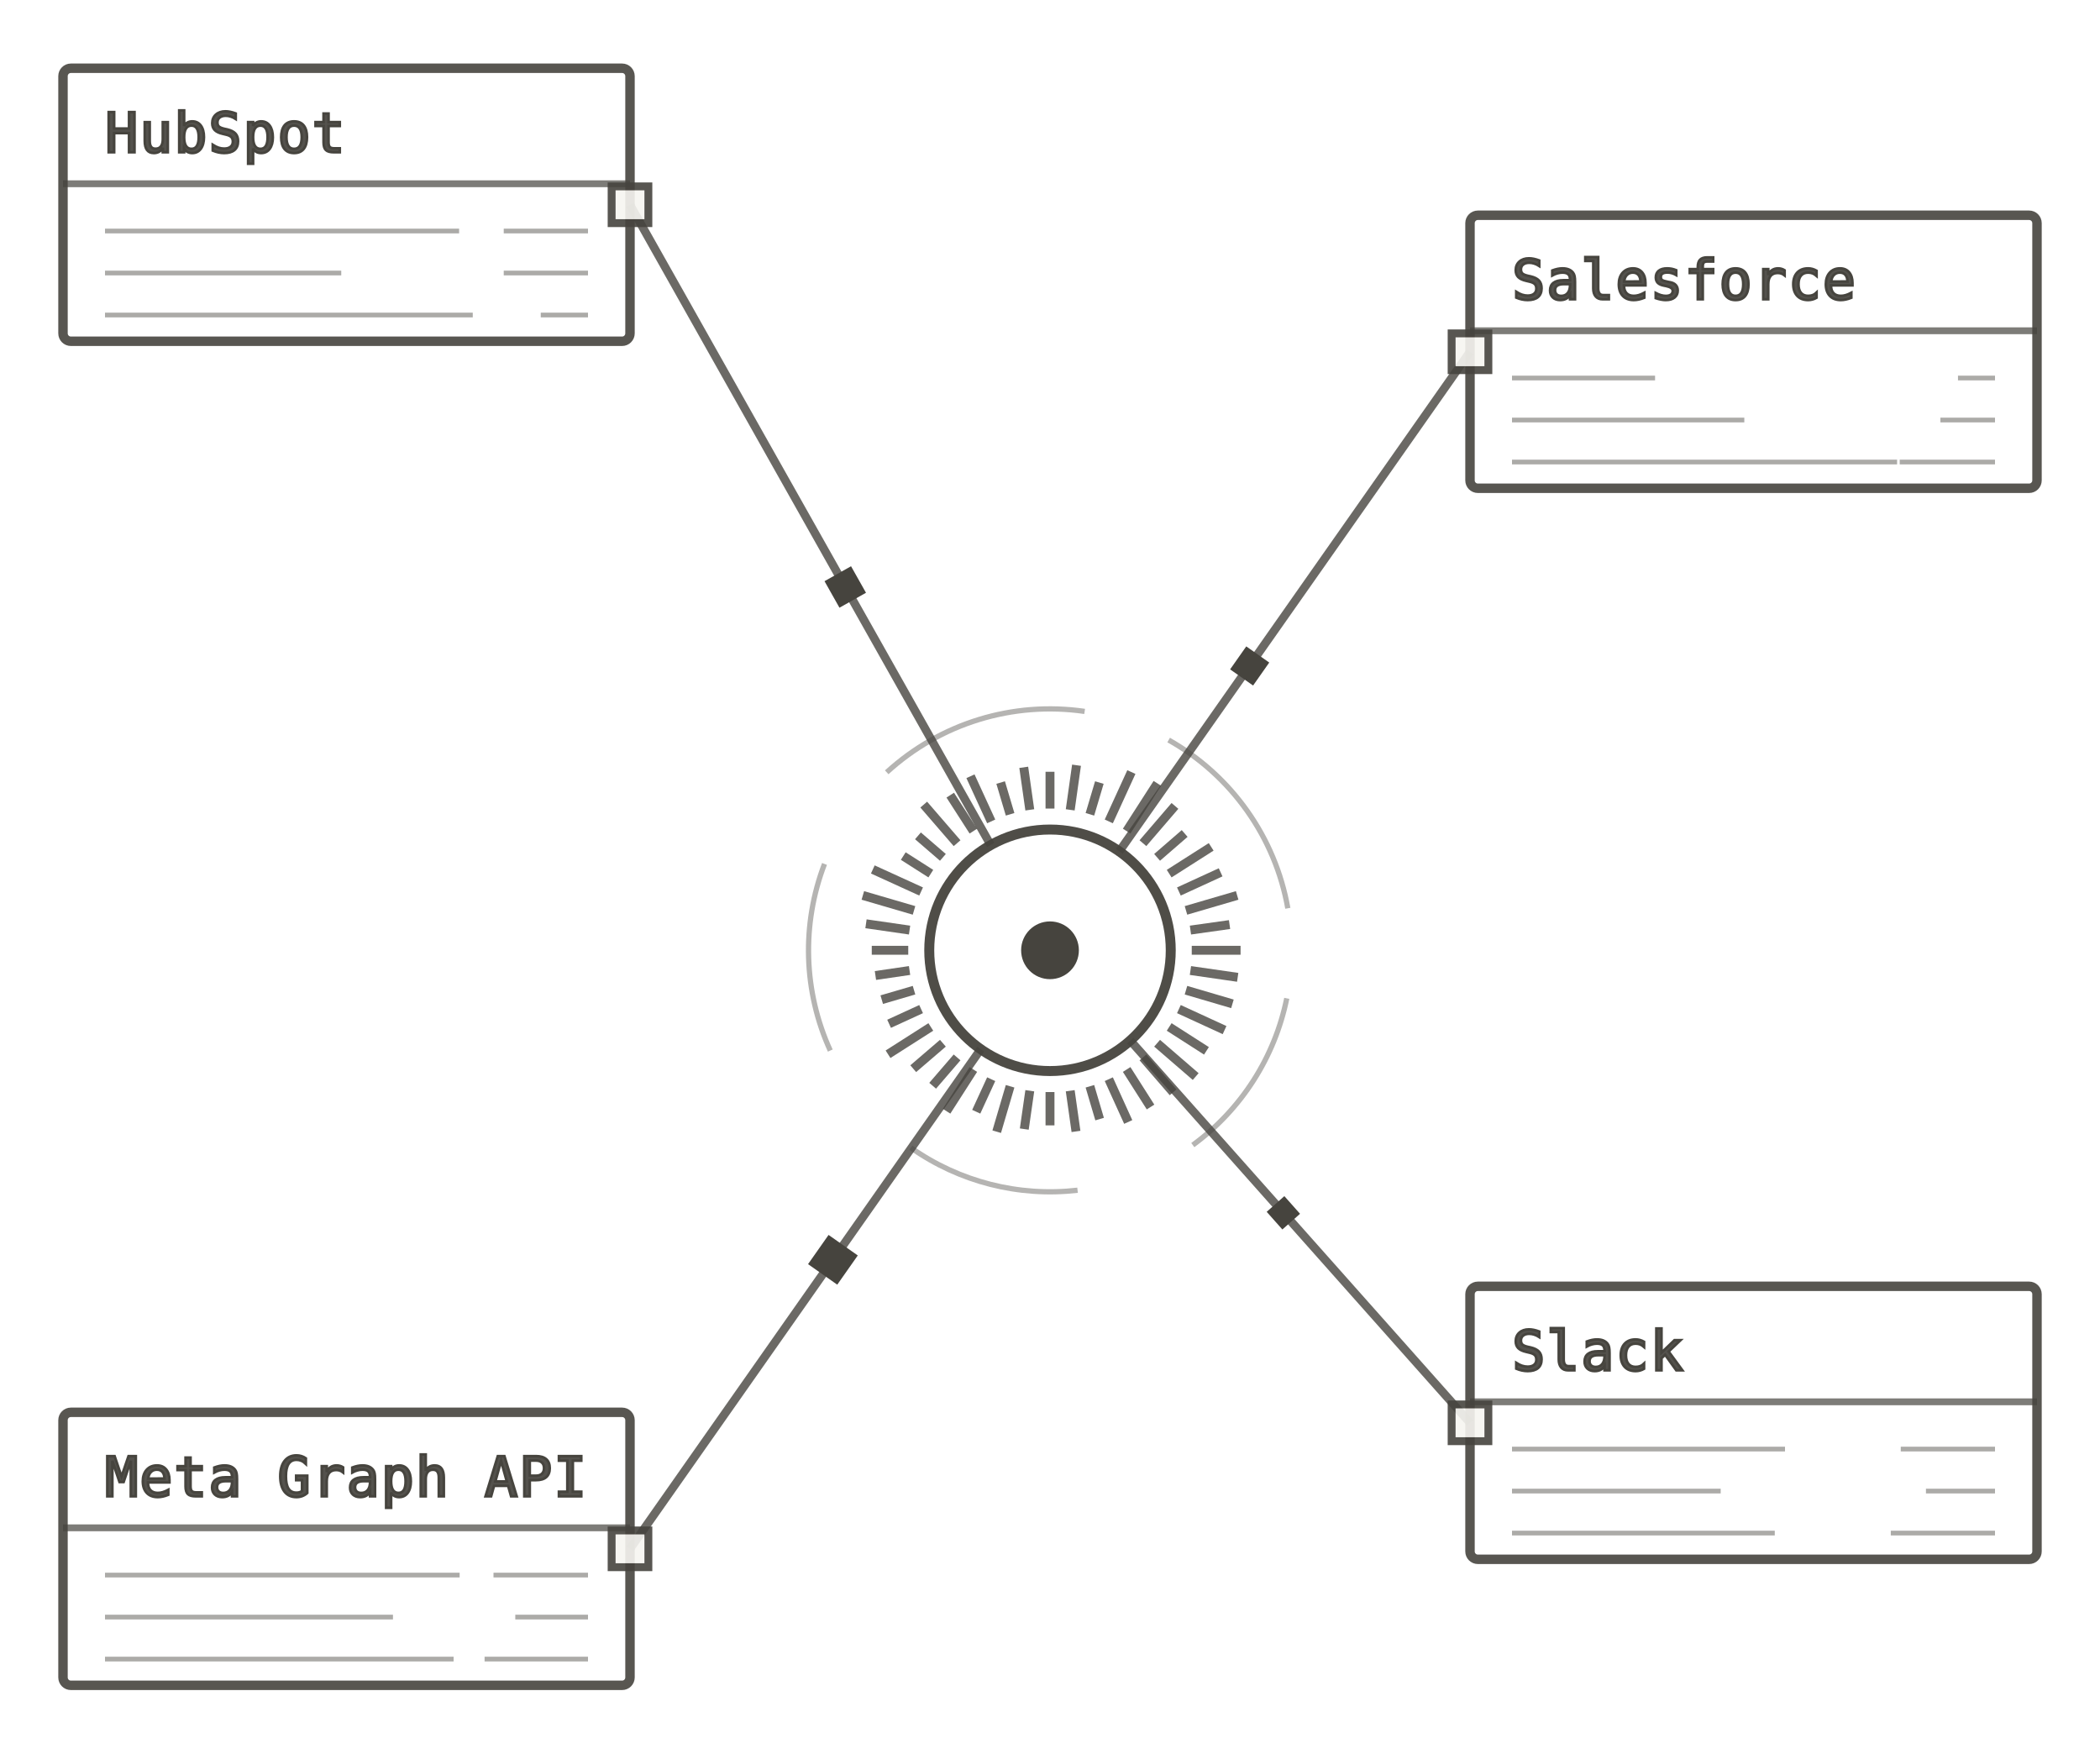
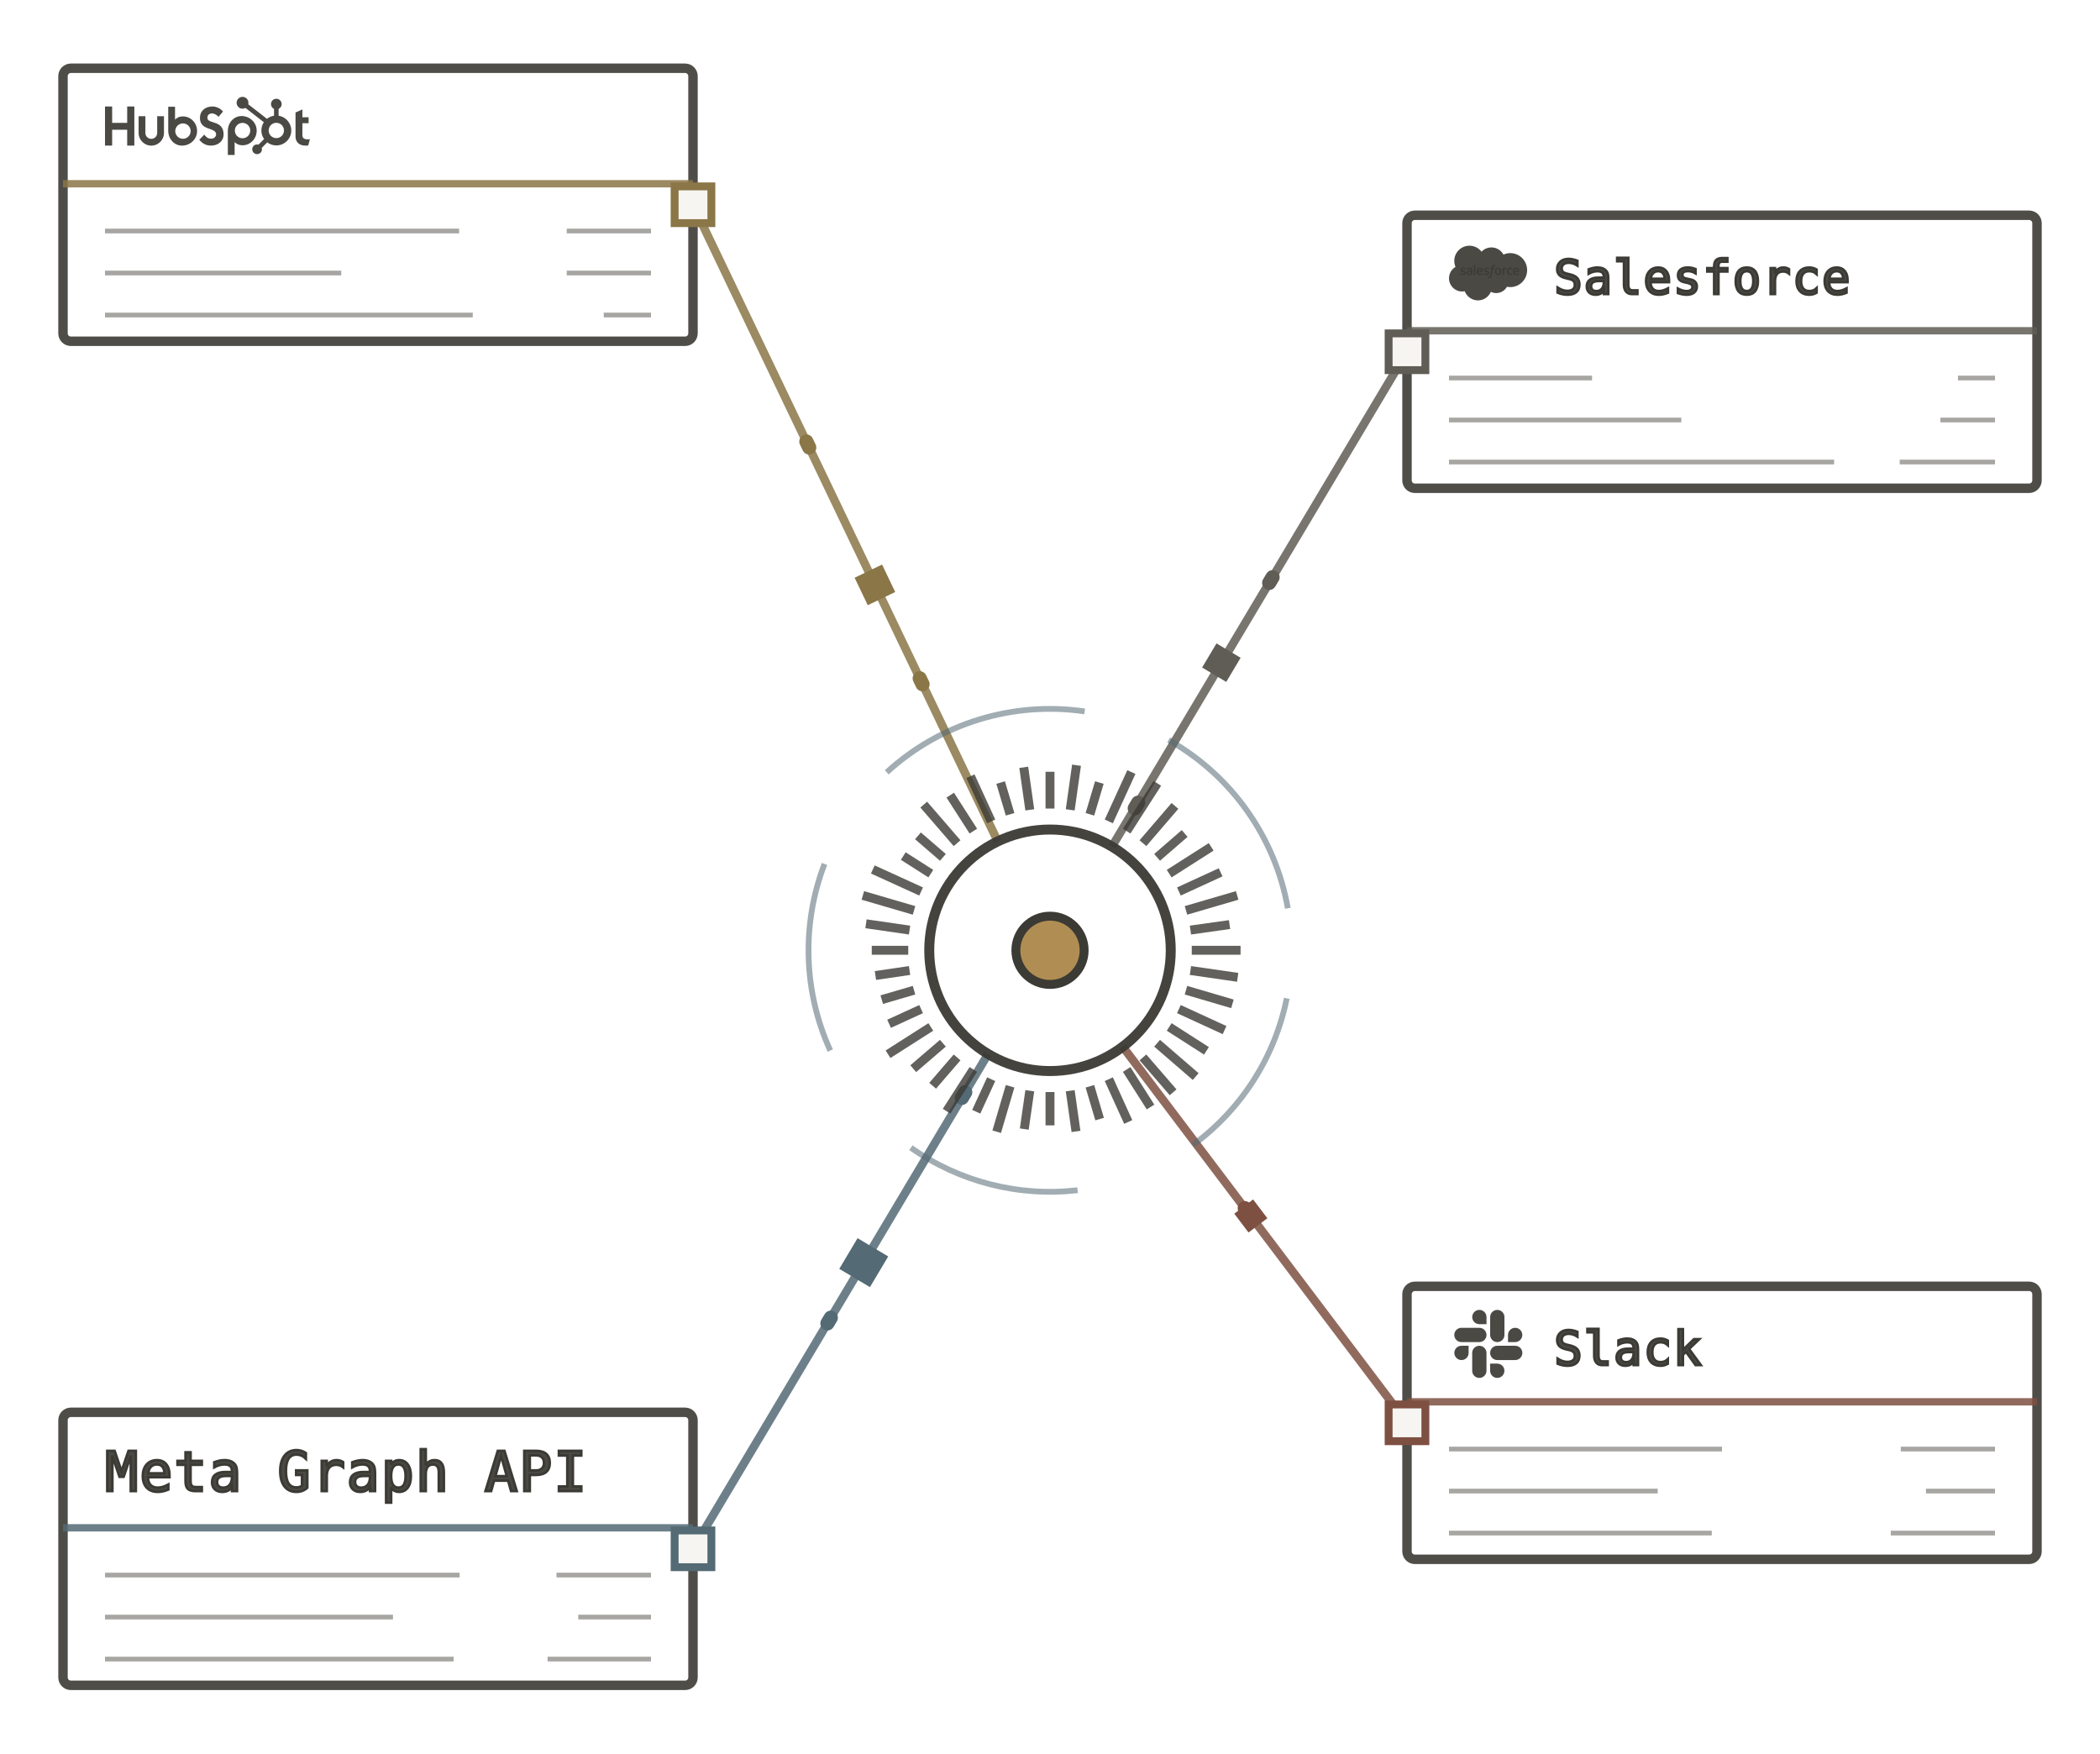
<svg xmlns="http://www.w3.org/2000/svg" viewBox="0 38 800 668" fill="none" role="presentation">
-   <g stroke="#46443e" fill="none">
-     <path d="M240 116L377.4 359.9M560 172L426.4 362.3M240 628L373.6 437.7M560 580L430.6 434.4" stroke-width="3.2" opacity="0.8" />
-     <path d="M490.2 418.3A92 92 0 0 1 454.4 474.2M410.5 491.4A92 92 0 0 1 347 475.2M316.3 438.2A92 92 0 0 1 314.1 367.1M337.8 332.2A92 92 0 0 1 413.2 309M445.2 319.9A92 92 0 0 1 490.6 384" stroke-width="2" opacity="0.4" />
-     <path d="M40 126L174.9 126M191.9 126L224 126M40 142L130 142M191.9 142L224 142M40 158L180.1 158M206 158L224 158M576 182L630.5 182M745.9 182L760 182M576 198L664.5 198M739.2 198L760 198M576 214L722.7 214M723.7 214L760 214M40 638L175.1 638M188 638L224 638M40 654L149.7 654M196.3 654L224 654M40 670L172.8 670M184.6 670L224 670M576 590L680 590M724.1 590L760 590M576 606L655.5 606M733.7 606L760 606M576 622L676.1 622M720.3 622L760 622" stroke-width="1.8" opacity="0.45" />
-     <path d="M24 108L240 108M560 164L776 164M24 620L240 620M560 572L776 572" stroke-width="2.6" opacity="0.7" />
+   <style>
+   .bit { stroke-dasharray: 2.5 97.5; stroke-linecap: round; animation-name: bit; animation-timing-function: linear; animation-iteration-count: infinite; }
+   @keyframes bit { from { stroke-dashoffset: 0; } to { stroke-dashoffset: 100; } }
+   .b0 { animation-duration: 3.40s; animation-delay: -0.00s; }
+   .b1 { animation-duration: 3.85s; animation-delay: -0.90s; }
+   .b2 { animation-duration: 4.30s; animation-delay: -1.80s; }
+   .b3 { animation-duration: 4.75s; animation-delay: -2.70s; }
+   @media (prefers-reduced-motion: reduce) {
+     .bit { animation: none; stroke-dashoffset: 62; }
+   }
+ </style>
+   <g stroke="#3b3a34" fill="none">
+     <path d="M40 126L174.9 126M215.9 126L248 126M40 142L130 142M215.9 142L248 142M40 158L180.1 158M230 158L248 158M552 182L606.5 182M745.9 182L760 182M552 198L640.5 198M739.2 198L760 198M552 214L698.7 214M723.7 214L760 214M40 638L175.1 638M212 638L248 638M40 654L149.7 654M220.3 654L248 654M40 670L172.8 670M208.6 670L248 670M552 590L656 590M724.1 590L760 590M552 606L631.5 606M733.7 606L760 606M552 622L652.1 622M720.3 622L760 622" stroke-width="1.8" opacity="0.45" />
    <g stroke-width="3.6" opacity="0.9">
-       <rect x="24" y="64" width="216" height="104" rx="3" />
-       <rect x="560" y="120" width="216" height="104" rx="3" />
-       <rect x="24" y="576" width="216" height="104" rx="3" />
-       <rect x="560" y="528" width="216" height="104" rx="3" />
+       <rect x="24" y="64" width="240" height="104" rx="3" />
+       <rect x="536" y="120" width="240" height="104" rx="3" />
+       <rect x="24" y="576" width="240" height="104" rx="3" />
+       <rect x="536" y="528" width="240" height="104" rx="3" />
    </g>
-     <g stroke-width="3" opacity="0.9" fill="#f6f5f1">
-       <rect x="233" y="109" width="14" height="14" />
-       <rect x="553" y="165" width="14" height="14" />
-       <rect x="233" y="621" width="14" height="14" />
-       <rect x="553" y="573" width="14" height="14" />
+     <g fill="#3b3a34" fill-opacity="0.92" stroke="none" transform="translate(40 74.9) scale(0.0408) translate(0 0)">
+       <defs>
+     
+   </defs>
+       <g id="HubSpot_Logo" data-name="HubSpot Logo">
+         <g>
+           <polygon points="207.213 306.956 66.717 306.956 66.717 454.956 0 454.956 0 89.777 66.717 89.777 66.717 242.77 207.213 242.77 207.213 89.777 273.915 89.777 273.915 454.956 207.213 454.956 207.213 306.956" />
+           <path d="M487.389,336.922c0,30.414-24.775,55.161-55.183,55.161s-55.175-24.747-55.175-55.161v-156.409h-63.176v156.409c0,65.254,53.093,118.334,118.351,118.334s118.337-53.08,118.337-118.334v-156.409h-63.154v156.409Z" />
+           <path d="M956.173,196.617c0-32.068,21.226-42.237,44.464-42.237,18.712,0,43.472,14.241,59.627,31.545l41.43-48.838c-20.703-27.972-62.642-47.311-97.008-47.311-68.741,0-118.268,40.193-118.268,106.84,0,123.616,151.117,84.432,151.117,153.636,0,21.342-20.714,40.182-44.459,40.182-37.41,0-49.545-18.315-66.721-37.649l-45.998,47.811c29.328,36.122,65.706,54.447,109.171,54.447,65.194,0,117.756-40.7,117.756-104.3,0-137.35-151.112-94.612-151.112-154.127Z" />
+           <path d="M1891.044,396.619c-37.384,0-47.994-16.163-47.994-40.937v-109.66h58.105v-55.586h-58.105v-73.29l-64.167,28.803v223.382c0,57.114,39.404,85.926,93.46,85.926,8.086,0,19.216-.522,25.286-2.021l15.67-57.609c-7.073.488-15.156.992-22.255.992Z" />
+           <path d="M728.198,182.343c-31.337,0-53.21,9.096-74.334,29.83v-120.215h-63.378v222.795c0,83.391,60.291,140.504,128.034,140.504,75.304,0,141.284-58.129,141.284-136.451,0-77.33-60.842-136.462-131.606-136.462ZM727.804,391.472c-39.703,0-71.884-32.183-71.884-71.883s32.181-71.883,71.884-71.883,71.882,32.184,71.882,71.883-32.184,71.883-71.882,71.883Z" />
+           <path d="M1416.266,315.515c0-78.323-65.98-136.451-141.284-136.451-67.743,0-128.034,57.113-128.034,140.504v222.795h63.378v-120.215c21.124,20.734,42.997,29.83,74.334,29.83,70.764,0,131.606-59.132,131.606-136.462ZM1356.148,314.733c0,39.699-32.184,71.883-71.882,71.883s-71.884-32.184-71.884-71.883,32.181-71.883,71.884-71.883,71.882,32.183,71.882,71.883Z" />
+           <path d="M1621.06,175.994v-63.662c16.616-7.85,28.259-24.661,28.259-44.172v-1.471c0-26.924-22.03-48.953-48.953-48.953h-1.47c-26.925,0-48.955,22.029-48.955,48.953v1.471c0,19.51,11.645,36.324,28.262,44.173v63.662c-24.741,3.822-47.348,14.026-66,29.043l-174.793-135.972c1.15-4.428,1.957-8.99,1.962-13.778C1339.412,24.793,1314.722.039,1284.225,0c-30.497-.038-55.251,24.652-55.29,55.149-.037,30.496,24.652,55.249,55.15,55.288,9.939.012,19.137-2.81,27.201-7.396l171.944,133.759c-14.625,22.072-23.188,48.512-23.188,76.973,0,29.799,9.412,57.359,25.322,80.031l-52.291,52.291c-4.134-1.24-8.425-2.108-12.965-2.108-25.059,0-45.375,20.316-45.375,45.375s20.317,45.375,45.375,45.375,45.375-20.316,45.375-45.375c0-4.538-.867-8.83-2.108-12.964l51.725-51.724c23.478,17.924,52.715,28.689,84.534,28.689,77.092,0,139.588-62.498,139.588-139.592,0-69.789-51.27-127.446-118.163-137.778ZM1599.635,385.339c-39.526,0-71.572-32.041-71.572-71.567s32.046-71.567,71.572-71.567,71.567,32.042,71.567,71.567-32.046,71.567-71.567,71.567Z" />
+         </g>
+       </g>
    </g>
-     <text x="40" y="96" font-family="ui-monospace, SFMono-Regular, Menlo, monospace" font-size="21" letter-spacing="0.5" fill="#46443e" fill-opacity="0.92">HubSpot</text>
-     <text x="576" y="152" font-family="ui-monospace, SFMono-Regular, Menlo, monospace" font-size="21" letter-spacing="0.5" fill="#46443e" fill-opacity="0.92">Salesforce</text>
-     <text x="40" y="608" font-family="ui-monospace, SFMono-Regular, Menlo, monospace" font-size="21" letter-spacing="0.5" fill="#46443e" fill-opacity="0.92">Meta Graph API</text>
-     <text x="576" y="560" font-family="ui-monospace, SFMono-Regular, Menlo, monospace" font-size="21" letter-spacing="0.5" fill="#46443e" fill-opacity="0.92">Slack</text>
-     <path d="M454 400L472.6 400M453.5 407.7L471.5 410.3M451.8 415.2L469.5 420.4M449.1 422.4L466.5 430.4M445.4 429.2L459.6 438.3M440.8 435.4L455.5 448.1M435.4 440.8L446.9 454.1M429.2 445.4L438.3 459.7M422.4 449.1L429.8 465.4M415.2 451.8L418.9 464.3M407.7 453.5L409.9 469M400 454L400 466.7M392.3 453.5L390.2 468.1M384.8 451.8L379.7 469.1M377.6 449.1L371.9 461.5M370.8 445.4L360.6 461.3M364.6 440.8L355.3 451.6M359.2 435.4L347.9 445.1M354.6 429.2L338.3 439.6M350.9 422.4L338.7 428M348.2 415.2L335.9 418.8M346.5 407.7L333.5 409.6M346 400L332.1 400M346.5 392.3L329.9 389.9M348.2 384.8L328.7 379.1M350.9 377.6L332.5 369.2M354.6 370.8L344.1 364.1M359.2 364.6L349.7 356.4M364.6 359.2L351.9 344.5M370.8 354.6L362 340.9M377.6 350.9L369.7 333.7M384.8 348.2L381.2 336.1M392.3 346.5L390 330.3M400 346L400 332M407.7 346.5L410.1 329.5M415.2 348.2L418.8 336.1M422.4 350.9L431 332.1M429.2 354.6L440.9 336.4M435.4 359.2L447.6 345M440.8 364.6L451.3 355.5M445.4 370.8L461.4 360.6M449.1 377.6L465 370.3M451.8 384.8L471.3 379.1M453.5 392.3L468.4 390.2" stroke-width="3.4" opacity="0.8" stroke-linecap="butt" />
-     <circle cx="400" cy="400" r="46" stroke-width="3.8" opacity="0.95" />
-     <g fill="#46443e" stroke="none" opacity="1">
-       <rect x="316.2" y="255.8" width="11.6" height="11.6" transform="rotate(60.6 322 261.6)" />
-       <rect x="470.6" y="286.3" width="10.7" height="10.7" transform="rotate(125.1 476 291.7)" />
-       <rect x="310.5" y="511.1" width="13.6" height="13.6" transform="rotate(-54.9 317.3 517.9)" />
-       <rect x="484.4" y="495.5" width="9" height="9" transform="rotate(-131.6 488.9 500)" />
-       <circle cx="400" cy="400" r="11" />
+     <g fill="#3b3a34" fill-opacity="0.92" stroke="none" transform="translate(552 131.6) scale(0.3797) translate(0 0)">
+       <path d="M32.622 5.985C35.15 3.352 38.67 1.716 42.56 1.716C47.733 1.716 52.249 4.602 54.654 8.885C56.744 7.952 59.057 7.43 61.488 7.43C70.819 7.43 78.385 15.062 78.385 24.477C78.385 33.892 70.819 41.524 61.488 41.524C60.347 41.524 59.236 41.408 58.158 41.193C56.042 44.968 52.007 47.52 47.376 47.52C45.438 47.52 43.603 47.073 41.973 46.276C39.827 51.324 34.828 54.864 28.999 54.864C23.169 54.864 17.758 51.025 15.774 45.639C14.907 45.824 14.005 45.919 13.084 45.919C5.858 45.919 0 40 0 32.699C0 27.806 2.632 23.535 6.54 21.248C5.734 19.394 5.288 17.352 5.288 15.204C5.293 6.808 12.107 0 20.517 0C25.453 0 29.84 2.347 32.622 5.985Z" />
+       <path d="M11.356 28.45C11.307 28.58 11.373 28.606 11.39 28.629C11.537 28.735 11.687 28.813 11.837 28.899C12.634 29.323 13.392 29.447 14.181 29.447C15.788 29.447 16.787 28.591 16.787 27.215V27.189C16.787 25.916 15.661 25.452 14.604 25.118L14.466 25.075C13.668 24.816 12.98 24.591 12.98 24.067V24.041C12.98 23.592 13.383 23.26 14.005 23.26C14.699 23.26 15.517 23.491 16.047 23.782C16.047 23.782 16.203 23.883 16.26 23.733C16.292 23.652 16.56 22.929 16.586 22.851C16.617 22.768 16.563 22.704 16.508 22.67C15.903 22.301 15.068 22.051 14.204 22.051H14.043C12.571 22.051 11.543 22.941 11.543 24.214V24.24C11.543 25.582 12.678 26.019 13.737 26.322L13.907 26.374C14.682 26.61 15.347 26.817 15.347 27.359V27.384C15.347 27.883 14.912 28.251 14.215 28.251C13.945 28.251 13.078 28.246 12.145 27.655C12.032 27.589 11.966 27.543 11.88 27.488C11.834 27.459 11.719 27.41 11.669 27.56L11.353 28.442L11.356 28.45Z" />
+       <path d="M34.895 28.45C34.846 28.58 34.912 28.606 34.929 28.629C35.076 28.735 35.226 28.813 35.376 28.899C36.176 29.323 36.931 29.447 37.72 29.447C39.327 29.447 40.326 28.591 40.326 27.215V27.189C40.326 25.916 39.2 25.452 38.143 25.118L38.005 25.075C37.207 24.816 36.519 24.591 36.519 24.067V24.041C36.519 23.592 36.922 23.26 37.544 23.26C38.236 23.26 39.056 23.491 39.586 23.782C39.586 23.782 39.742 23.883 39.799 23.733C39.831 23.652 40.099 22.929 40.125 22.851C40.156 22.768 40.102 22.704 40.047 22.67C39.442 22.301 38.607 22.051 37.743 22.051H37.582C36.11 22.051 35.082 22.941 35.082 24.214V24.24C35.082 25.582 36.217 26.019 37.276 26.322L37.446 26.374C38.221 26.61 38.886 26.817 38.886 27.359V27.384C38.886 27.883 38.451 28.251 37.755 28.251C37.484 28.251 36.617 28.246 35.684 27.655C35.572 27.589 35.505 27.543 35.419 27.488C35.39 27.471 35.255 27.416 35.209 27.56L34.892 28.442L34.895 28.45Z" />
+       <path d="M52.306 24.314C52.174 23.867 51.969 23.476 51.696 23.148C51.422 22.819 51.077 22.554 50.665 22.364C50.256 22.171 49.772 22.076 49.228 22.076C48.683 22.076 48.199 22.174 47.788 22.364C47.379 22.554 47.03 22.819 46.757 23.148C46.483 23.476 46.279 23.867 46.146 24.314C46.014 24.757 45.947 25.241 45.947 25.757C45.947 26.272 46.014 26.756 46.146 27.2C46.279 27.646 46.483 28.038 46.757 28.366C47.03 28.694 47.379 28.956 47.788 29.144C48.199 29.331 48.683 29.426 49.228 29.426C49.772 29.426 50.256 29.331 50.665 29.144C51.074 28.956 51.422 28.694 51.696 28.366C51.969 28.038 52.174 27.646 52.306 27.2C52.439 26.756 52.505 26.272 52.505 25.757C52.505 25.241 52.439 24.757 52.306 24.314ZM50.961 25.754C50.961 26.532 50.817 27.145 50.532 27.58C50.25 28.009 49.821 28.216 49.225 28.216C48.629 28.216 48.202 28.009 47.923 27.58C47.641 27.148 47.5 26.532 47.5 25.754C47.5 24.976 47.644 24.366 47.923 23.937C48.202 23.51 48.629 23.306 49.225 23.306C49.821 23.306 50.247 23.513 50.532 23.937C50.817 24.366 50.961 24.976 50.961 25.754Z" />
+       <path fill-rule="evenodd" clip-rule="evenodd" d="M63.328 28.008C63.285 27.878 63.155 27.927 63.155 27.927C62.959 28.002 62.752 28.071 62.53 28.106C62.305 28.14 62.058 28.158 61.796 28.158C61.148 28.158 60.629 27.965 60.261 27.582C59.889 27.198 59.682 26.582 59.685 25.747C59.685 24.987 59.872 24.416 60.2 23.979C60.526 23.547 61.027 23.322 61.689 23.322C62.242 23.322 62.665 23.385 63.109 23.527C63.109 23.527 63.213 23.573 63.264 23.434C63.383 23.109 63.469 22.876 63.596 22.519C63.63 22.415 63.544 22.372 63.512 22.36C63.339 22.291 62.928 22.182 62.616 22.133C62.325 22.089 61.989 22.066 61.608 22.066C61.044 22.066 60.543 22.161 60.111 22.354C59.682 22.544 59.319 22.809 59.031 23.138C58.743 23.466 58.524 23.858 58.377 24.304C58.23 24.748 58.158 25.234 58.158 25.75C58.158 26.864 58.458 27.763 59.051 28.422C59.644 29.085 60.537 29.419 61.701 29.419C62.389 29.419 63.094 29.281 63.601 29.079C63.601 29.079 63.699 29.033 63.656 28.921L63.328 28.011V28.008Z" />
+       <path fill-rule="evenodd" clip-rule="evenodd" d="M70.196 24.061C70.081 23.631 69.802 23.197 69.615 22.998C69.321 22.684 69.036 22.462 68.751 22.341C68.379 22.183 67.936 22.076 67.449 22.076C66.882 22.076 66.366 22.171 65.948 22.367C65.531 22.563 65.179 22.831 64.903 23.165C64.626 23.499 64.419 23.893 64.287 24.346C64.154 24.792 64.088 25.282 64.088 25.794C64.088 26.307 64.157 26.805 64.292 27.246C64.431 27.689 64.652 28.078 64.952 28.401C65.251 28.726 65.634 28.98 66.095 29.158C66.553 29.334 67.106 29.426 67.743 29.426C69.056 29.423 69.747 29.129 70.032 28.971C70.084 28.942 70.13 28.893 70.07 28.755L69.773 27.922C69.727 27.799 69.603 27.842 69.603 27.842C69.278 27.963 68.817 28.179 67.737 28.179C67.031 28.179 66.51 27.969 66.182 27.643C65.848 27.312 65.68 26.822 65.655 26.131H70.196C70.196 26.131 70.317 26.131 70.329 26.016C70.335 25.967 70.484 25.083 70.194 24.061H70.196ZM65.678 25.011C65.741 24.579 65.859 24.219 66.043 23.939C66.323 23.513 66.746 23.28 67.342 23.28C67.938 23.28 68.333 23.513 68.615 23.939C68.802 24.219 68.883 24.593 68.915 25.011H65.675H65.678Z" />
+       <path fill-rule="evenodd" clip-rule="evenodd" d="M33.81 24.061C33.694 23.631 33.415 23.197 33.228 22.998C32.934 22.684 32.649 22.462 32.364 22.341C31.992 22.183 31.549 22.076 31.062 22.076C30.495 22.076 29.979 22.171 29.562 22.367C29.144 22.563 28.793 22.831 28.516 23.165C28.24 23.499 28.032 23.893 27.9 24.346C27.767 24.792 27.701 25.282 27.701 25.794C27.701 26.307 27.77 26.805 27.909 27.246C28.047 27.689 28.268 28.078 28.565 28.401C28.865 28.726 29.248 28.98 29.709 29.158C30.166 29.334 30.719 29.426 31.359 29.426C32.672 29.423 33.363 29.129 33.648 28.971C33.697 28.942 33.746 28.893 33.686 28.755L33.389 27.922C33.343 27.799 33.219 27.842 33.219 27.842C32.894 27.963 32.433 28.179 31.353 28.179C30.65 28.179 30.126 27.969 29.798 27.643C29.464 27.312 29.297 26.822 29.271 26.131H33.812C33.812 26.131 33.934 26.131 33.945 26.016C33.951 25.967 34.1 25.083 33.81 24.061ZM29.291 25.011C29.354 24.579 29.472 24.219 29.657 23.939C29.936 23.513 30.359 23.28 30.956 23.28C31.552 23.28 31.946 23.513 32.228 23.939C32.416 24.219 32.496 24.593 32.528 25.011H29.288H29.291Z" />
+       <path d="M21.278 24.79C21.094 24.776 20.855 24.77 20.57 24.77C20.181 24.77 19.804 24.819 19.453 24.914C19.098 25.009 18.779 25.159 18.505 25.354C18.229 25.553 18.007 25.804 17.845 26.103C17.684 26.403 17.604 26.754 17.604 27.151C17.604 27.549 17.673 27.903 17.811 28.188C17.949 28.476 18.148 28.715 18.404 28.9C18.658 29.084 18.969 29.219 19.329 29.3C19.686 29.381 20.089 29.424 20.532 29.424C20.999 29.424 21.463 29.384 21.912 29.309C22.358 29.234 22.906 29.121 23.055 29.087C23.208 29.052 23.375 29.006 23.375 29.006C23.487 28.977 23.479 28.857 23.479 28.857V24.701C23.479 23.791 23.234 23.114 22.753 22.696C22.275 22.279 21.575 22.068 20.665 22.068C20.325 22.068 19.775 22.114 19.447 22.181C19.447 22.181 18.456 22.374 18.047 22.693C18.047 22.693 17.958 22.748 18.007 22.875L18.329 23.739C18.37 23.851 18.479 23.814 18.479 23.814C18.479 23.814 18.514 23.799 18.554 23.776C19.427 23.301 20.532 23.315 20.532 23.315C21.022 23.315 21.402 23.413 21.656 23.609C21.903 23.799 22.03 24.087 22.03 24.692V24.885C21.641 24.827 21.281 24.796 21.281 24.796L21.278 24.79ZM19.47 27.984C19.291 27.843 19.265 27.805 19.208 27.713C19.118 27.575 19.072 27.376 19.072 27.123C19.072 26.725 19.205 26.437 19.478 26.244C19.478 26.244 19.87 25.904 20.797 25.916C21.448 25.925 22.03 26.02 22.03 26.02V28.085C22.03 28.085 21.454 28.209 20.803 28.249C19.879 28.303 19.47 27.984 19.473 27.984H19.47Z" />
+       <path fill-rule="evenodd" clip-rule="evenodd" d="M57.92 22.449C57.954 22.346 57.882 22.297 57.851 22.285C57.773 22.256 57.387 22.176 57.09 22.156C56.52 22.121 56.203 22.216 55.918 22.343C55.636 22.47 55.325 22.674 55.149 22.91V22.357C55.149 22.282 55.095 22.219 55.02 22.219H53.856C53.781 22.219 53.727 22.279 53.727 22.357V29.134C53.727 29.209 53.787 29.272 53.865 29.272H55.06C55.135 29.272 55.198 29.212 55.198 29.134V25.75C55.198 25.295 55.25 24.843 55.348 24.558C55.446 24.275 55.581 24.051 55.745 23.889C55.91 23.728 56.1 23.616 56.307 23.552C56.517 23.489 56.751 23.466 56.918 23.466C57.154 23.466 57.416 23.526 57.416 23.526C57.502 23.535 57.551 23.483 57.583 23.403C57.661 23.195 57.882 22.573 57.926 22.449H57.92Z" />
+       <path fill-rule="evenodd" clip-rule="evenodd" d="M46.717 19.31C46.573 19.264 46.441 19.235 46.268 19.203C46.092 19.172 45.885 19.154 45.651 19.154C44.831 19.154 44.183 19.388 43.728 19.846C43.276 20.3 42.967 20.995 42.815 21.905L42.76 22.213H41.729C41.729 22.213 41.602 22.207 41.576 22.345L41.406 23.29C41.395 23.379 41.432 23.437 41.556 23.437H42.558L41.539 29.122C41.458 29.58 41.369 29.957 41.268 30.242C41.167 30.524 41.069 30.735 40.951 30.887C40.836 31.034 40.724 31.144 40.537 31.21C40.381 31.262 40.2 31.288 40.001 31.288C39.892 31.288 39.745 31.27 39.635 31.247C39.529 31.227 39.471 31.201 39.39 31.167C39.39 31.167 39.272 31.121 39.226 31.239C39.189 31.334 38.921 32.071 38.889 32.163C38.858 32.252 38.904 32.325 38.958 32.345C39.091 32.394 39.192 32.422 39.373 32.466C39.627 32.526 39.84 32.529 40.038 32.529C40.456 32.529 40.839 32.471 41.153 32.356C41.473 32.241 41.749 32.042 41.994 31.771C42.259 31.478 42.426 31.172 42.584 30.755C42.743 30.34 42.875 29.828 42.985 29.229L44.007 23.437H45.505C45.505 23.437 45.631 23.443 45.657 23.304L45.827 22.36C45.839 22.27 45.801 22.213 45.677 22.213H44.226C44.234 22.181 44.298 21.669 44.465 21.188C44.537 20.983 44.669 20.816 44.785 20.704C44.897 20.591 45.024 20.514 45.165 20.468C45.309 20.422 45.473 20.398 45.651 20.398C45.787 20.398 45.922 20.416 46.026 20.436C46.167 20.465 46.222 20.482 46.259 20.494C46.406 20.54 46.426 20.494 46.455 20.424L46.803 19.471C46.838 19.367 46.752 19.324 46.72 19.313L46.717 19.31Z" />
+       <path fill-rule="evenodd" clip-rule="evenodd" d="M26.422 29.136C26.422 29.211 26.367 29.274 26.292 29.274H25.089C25.014 29.274 24.959 29.214 24.959 29.136V19.439C24.959 19.364 25.014 19.301 25.089 19.301H26.292C26.367 19.301 26.422 19.361 26.422 19.439V29.136Z" />
    </g>
+     <text x="592" y="150" font-family="ui-monospace, SFMono-Regular, Menlo, monospace" font-size="18" letter-spacing="0.5" fill="#3b3a34" fill-opacity="0.92">Salesforce</text>
+     <text x="40" y="606" font-family="ui-monospace, SFMono-Regular, Menlo, monospace" font-size="21" letter-spacing="0.5" fill="#3b3a34" fill-opacity="0.92">Meta Graph API</text>
+     <g fill="#3b3a34" fill-opacity="0.92" stroke="none" transform="translate(554 537) scale(0.4815) translate(0 0)">
+       <g clip-path="url(#clip0_4127_70105)">
+         <path d="M11.379 33.999C11.379 37.136 8.845 39.651 5.728 39.651C2.61 39.651 0.057 37.117 0.057 33.999C0.057 30.882 2.591 28.348 5.709 28.348H11.36V33.999H11.379Z" />
+         <path d="M14.196 34C14.196 30.863 16.73 28.348 19.848 28.348C22.965 28.348 25.499 30.882 25.499 34V48.135C25.499 51.272 22.965 53.787 19.848 53.787C16.73 53.787 14.196 51.272 14.196 48.135V34Z" />
+         <path d="M19.866 11.267C16.73 11.267 14.215 8.733 14.215 5.616C14.215 2.498 16.749 -0.035 19.866 -0.035C22.984 -0.035 25.517 2.498 25.517 5.616V11.267H19.866Z" />
+         <path d="M19.868 14.133C23.005 14.133 25.52 16.667 25.52 19.785C25.52 22.902 22.986 25.436 19.868 25.436H5.676C2.539 25.436 0.024 22.902 0.024 19.785C0.024 16.667 2.558 14.133 5.676 14.133H19.868Z" />
+         <path d="M42.532 19.785C42.532 16.649 45.066 14.134 48.184 14.134C51.301 14.134 53.835 16.668 53.835 19.785C53.835 22.903 51.301 25.437 48.184 25.437H42.532V19.785Z" />
+         <path d="M39.713 19.793C39.713 22.93 37.179 25.445 34.061 25.445C30.944 25.445 28.41 22.911 28.41 19.793V5.62C28.41 2.483 30.944 -0.032 34.061 -0.032C37.179 -0.032 39.713 2.483 39.713 5.62V19.793Z" />
+         <path d="M34.038 42.482C37.174 42.482 39.689 45.016 39.689 48.133C39.689 51.251 37.155 53.785 34.038 53.785C30.92 53.785 28.386 51.251 28.386 48.133V42.482H34.038Z" />
+         <path d="M34.038 39.651C30.902 39.651 28.387 37.117 28.387 33.999C28.387 30.882 30.921 28.348 34.038 28.348H48.231C51.367 28.348 53.882 30.882 53.882 33.999C53.882 37.117 51.348 39.651 48.231 39.651H34.038Z" />
+       </g>
+       <defs>
+         <clipPath id="clip0_4127_70105">
+           <rect width="54" height="54" />
+         </clipPath>
+       </defs>
+     </g>
+     <text x="592" y="558" font-family="ui-monospace, SFMono-Regular, Menlo, monospace" font-size="18" letter-spacing="0.5" fill="#3b3a34" fill-opacity="0.92">Slack</text>
+   </g>
+   <g fill="none">
+     <g stroke="#8a7647" fill="none">
+       <path d="M264 116L380.1 358.5" stroke-width="3.2" opacity="0.85" />
+       <path class="bit b0" d="M264 116L380.1 358.5" pathLength="100" stroke-width="5.4" />
+       <path d="M24 108L264 108" stroke-width="2.8" opacity="0.85" />
+       <g stroke-width="3" fill="#f6f5f1">
+         <rect x="257" y="109" width="14" height="14" />
+       </g>
+       <g fill="#8a7647" stroke="none">
+         <rect x="327.5" y="255" width="11.6" height="11.6" transform="rotate(64.4 333.3 260.8)" />
+       </g>
+     </g>
+     <g stroke="#5f5d55" fill="none">
+       <path d="M536 172L423.6 360.5" stroke-width="3.2" opacity="0.85" />
+       <path class="bit b1" d="M536 172L423.6 360.5" pathLength="100" stroke-width="5.4" />
+       <path d="M536 164L776 164" stroke-width="2.8" opacity="0.85" />
+       <g stroke-width="3" fill="#f6f5f1">
+         <rect x="529" y="165" width="14" height="14" />
+       </g>
+       <g fill="#5f5d55" stroke="none">
+         <rect x="459.9" y="285.2" width="10.7" height="10.7" transform="rotate(120.8 465.3 290.5)" />
+       </g>
+     </g>
+     <g stroke="#546a75" fill="none">
+       <path d="M264 628L376.4 439.5" stroke-width="3.2" opacity="0.85" />
+       <path class="bit b2" d="M264 628L376.4 439.5" pathLength="100" stroke-width="5.4" />
+       <path d="M24 620L264 620" stroke-width="2.8" opacity="0.85" />
+       <g stroke-width="3" fill="#f6f5f1">
+         <rect x="257" y="621" width="14" height="14" />
+       </g>
+       <g fill="#546a75" stroke="none">
+         <rect x="322.2" y="512.1" width="13.6" height="13.6" transform="rotate(-59.2 329.1 518.9)" />
+       </g>
+     </g>
+     <g stroke="#7e5042" fill="none">
+       <path d="M536 580L427.7 436.7" stroke-width="3.2" opacity="0.85" />
+       <path class="bit b3" d="M536 580L427.7 436.7" pathLength="100" stroke-width="5.4" />
+       <path d="M536 572L776 572" stroke-width="2.8" opacity="0.85" />
+       <g stroke-width="3" fill="#f6f5f1">
+         <rect x="529" y="573" width="14" height="14" />
+       </g>
+       <g fill="#7e5042" stroke="none">
+         <rect x="472" y="496.7" width="9" height="9" transform="rotate(-127.1 476.5 501.2)" />
+       </g>
+     </g>
+     <path d="M490.2 418.3A92 92 0 0 1 454.4 474.2M410.5 491.4A92 92 0 0 1 347 475.2M316.3 438.2A92 92 0 0 1 314.1 367.1M337.8 332.2A92 92 0 0 1 413.2 309M445.2 319.9A92 92 0 0 1 490.6 384" stroke="#546a75" stroke-width="2.2" opacity="0.55" />
+     <path d="M454 400L472.6 400M453.5 407.7L471.5 410.3M451.8 415.2L469.5 420.4M449.1 422.4L466.5 430.4M445.4 429.2L459.6 438.3M440.8 435.4L455.5 448.1M435.4 440.8L446.9 454.1M429.2 445.4L438.3 459.7M422.4 449.1L429.8 465.4M415.2 451.8L418.9 464.3M407.7 453.5L409.9 469M400 454L400 466.7M392.3 453.5L390.2 468.1M384.8 451.8L379.7 469.1M377.6 449.1L371.9 461.5M370.8 445.4L360.6 461.3M364.6 440.8L355.3 451.6M359.2 435.4L347.9 445.1M354.6 429.2L338.3 439.6M350.9 422.4L338.7 428M348.2 415.2L335.9 418.8M346.5 407.7L333.5 409.6M346 400L332.1 400M346.5 392.3L329.9 389.9M348.2 384.8L328.7 379.1M350.9 377.6L332.5 369.2M354.6 370.8L344.1 364.1M359.2 364.6L349.7 356.4M364.6 359.2L351.9 344.5M370.8 354.6L362 340.9M377.6 350.9L369.7 333.7M384.8 348.2L381.2 336.1M392.3 346.5L390 330.3M400 346L400 332M407.7 346.5L410.1 329.5M415.2 348.2L418.8 336.1M422.4 350.9L431 332.1M429.2 354.6L440.9 336.4M435.4 359.2L447.6 345M440.8 364.6L451.3 355.5M445.4 370.8L461.4 360.6M449.1 377.6L465 370.3M451.8 384.8L471.3 379.1M453.5 392.3L468.4 390.2" stroke="#3b3a34" stroke-width="3.4" opacity="0.8" stroke-linecap="butt" />
+     <circle cx="400" cy="400" r="46" stroke="#3b3a34" stroke-width="3.8" opacity="0.95" />
+     <circle cx="400" cy="400" r="13" fill="#b08d52" stroke="#3b3a34" stroke-width="3.4" />
  </g>
</svg>
